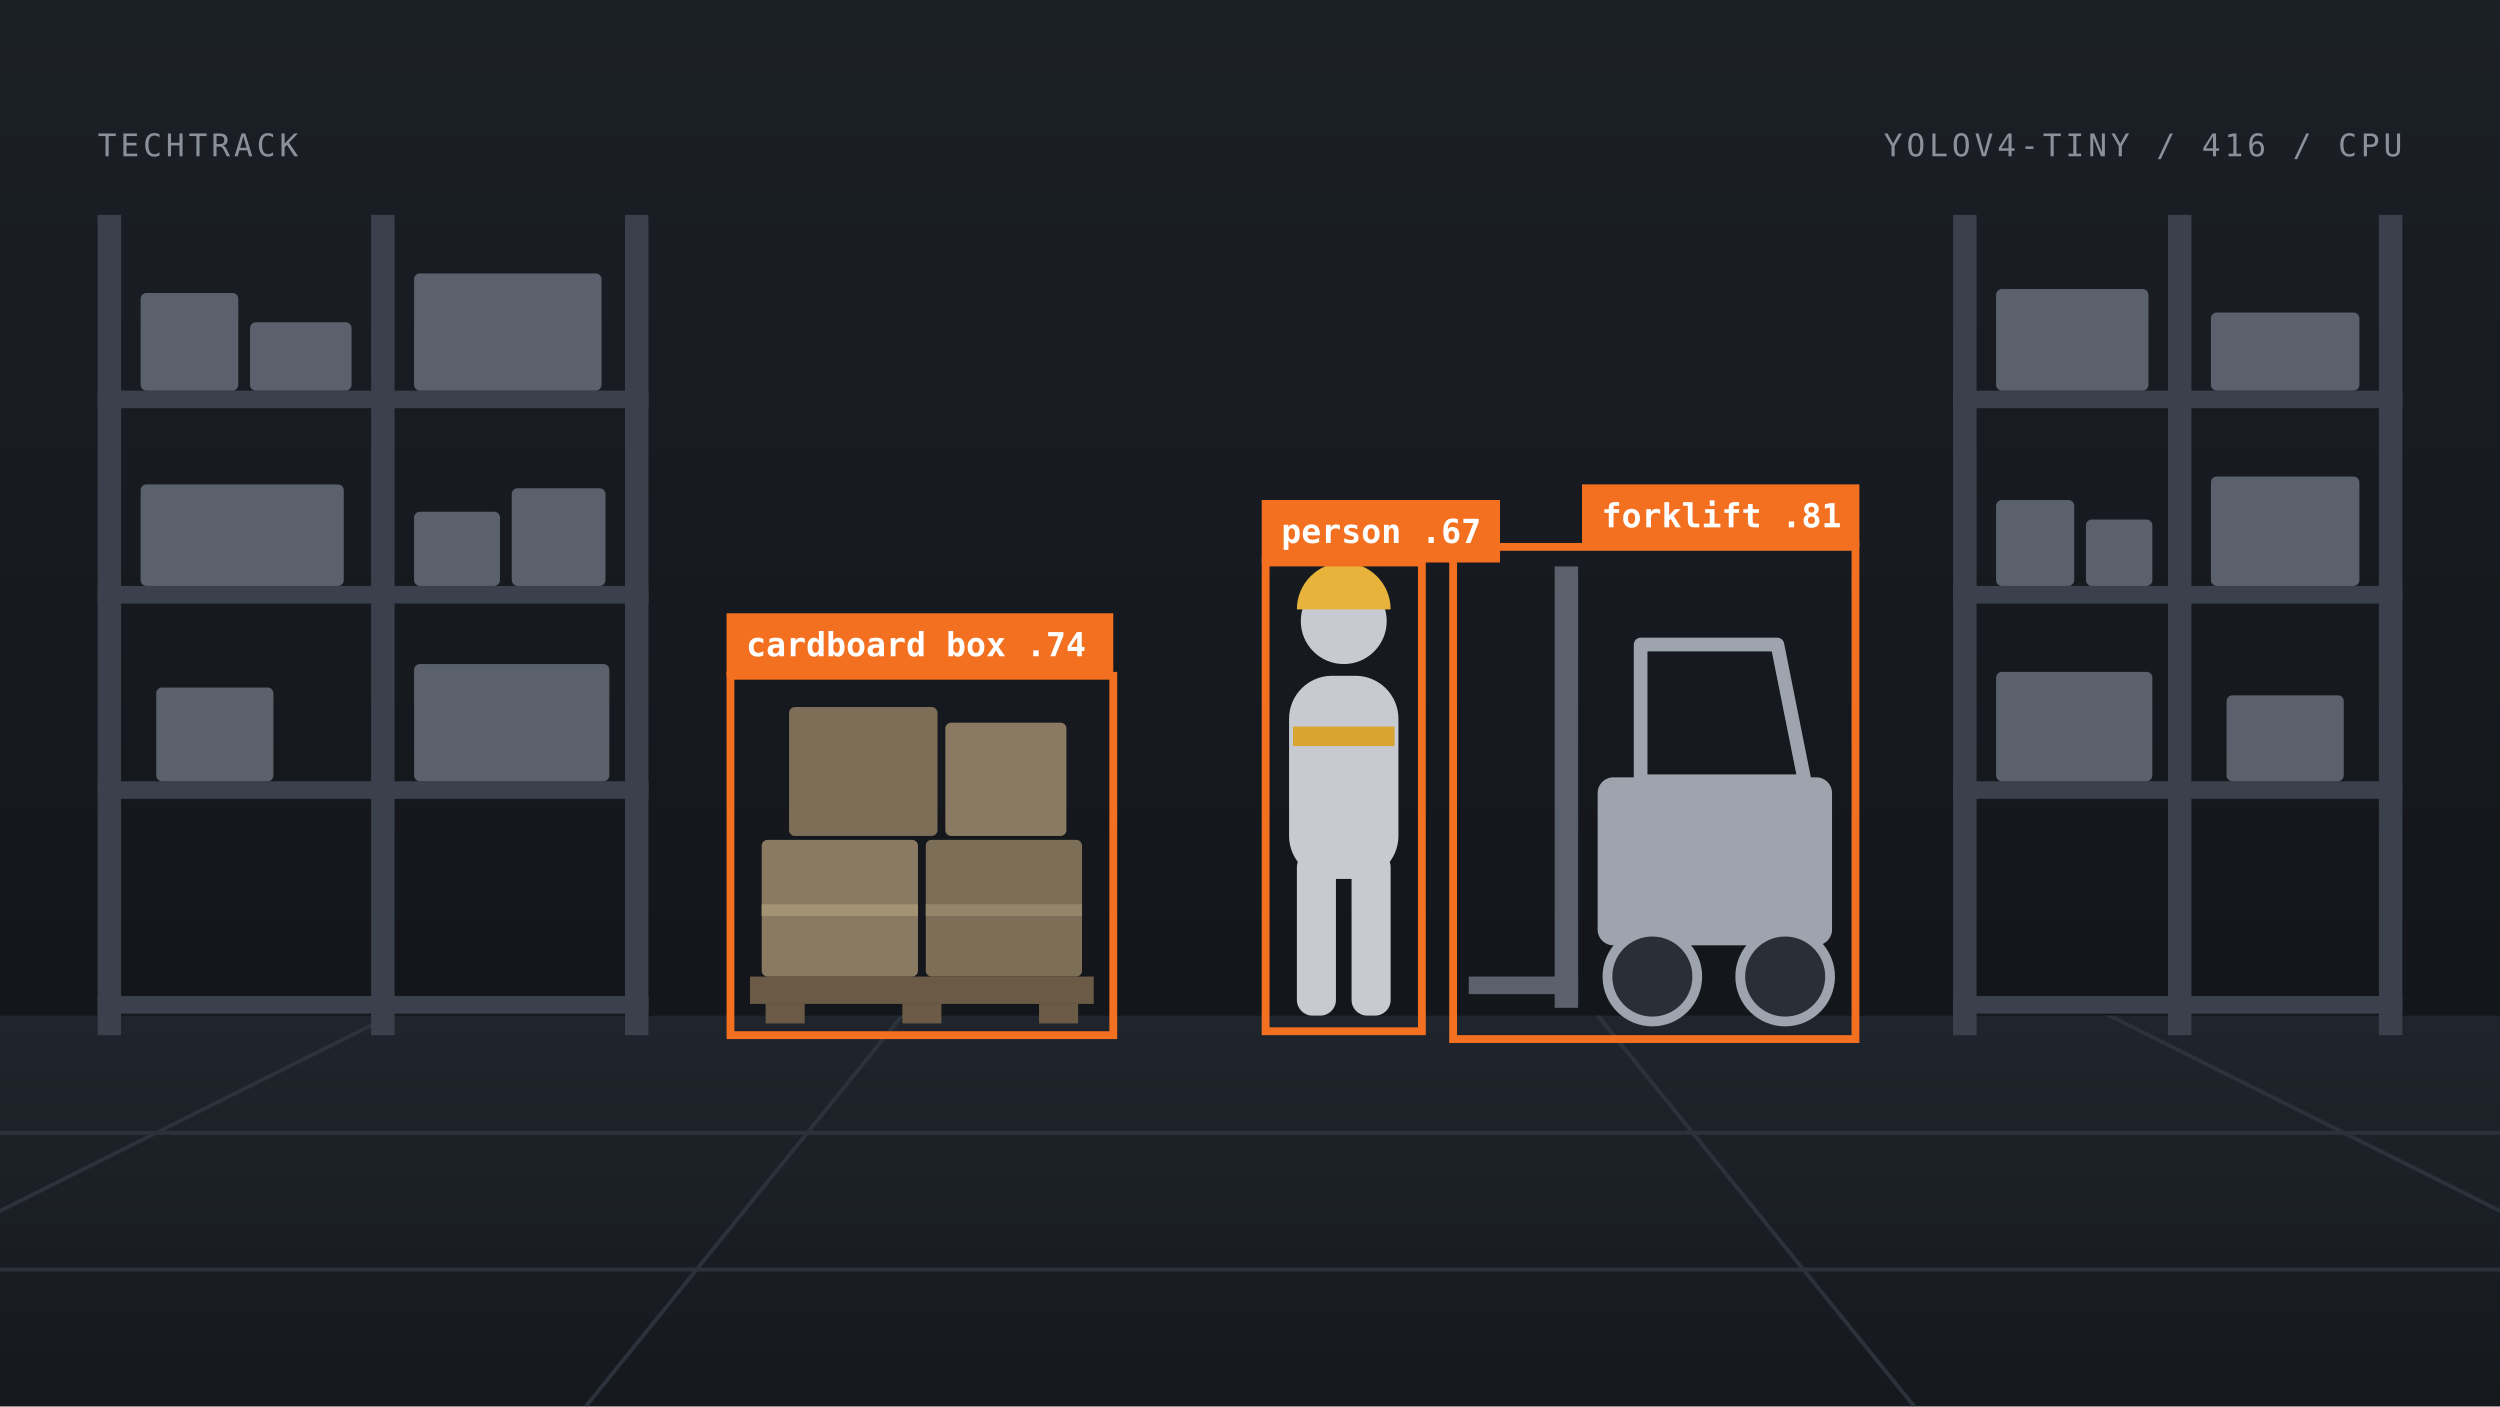
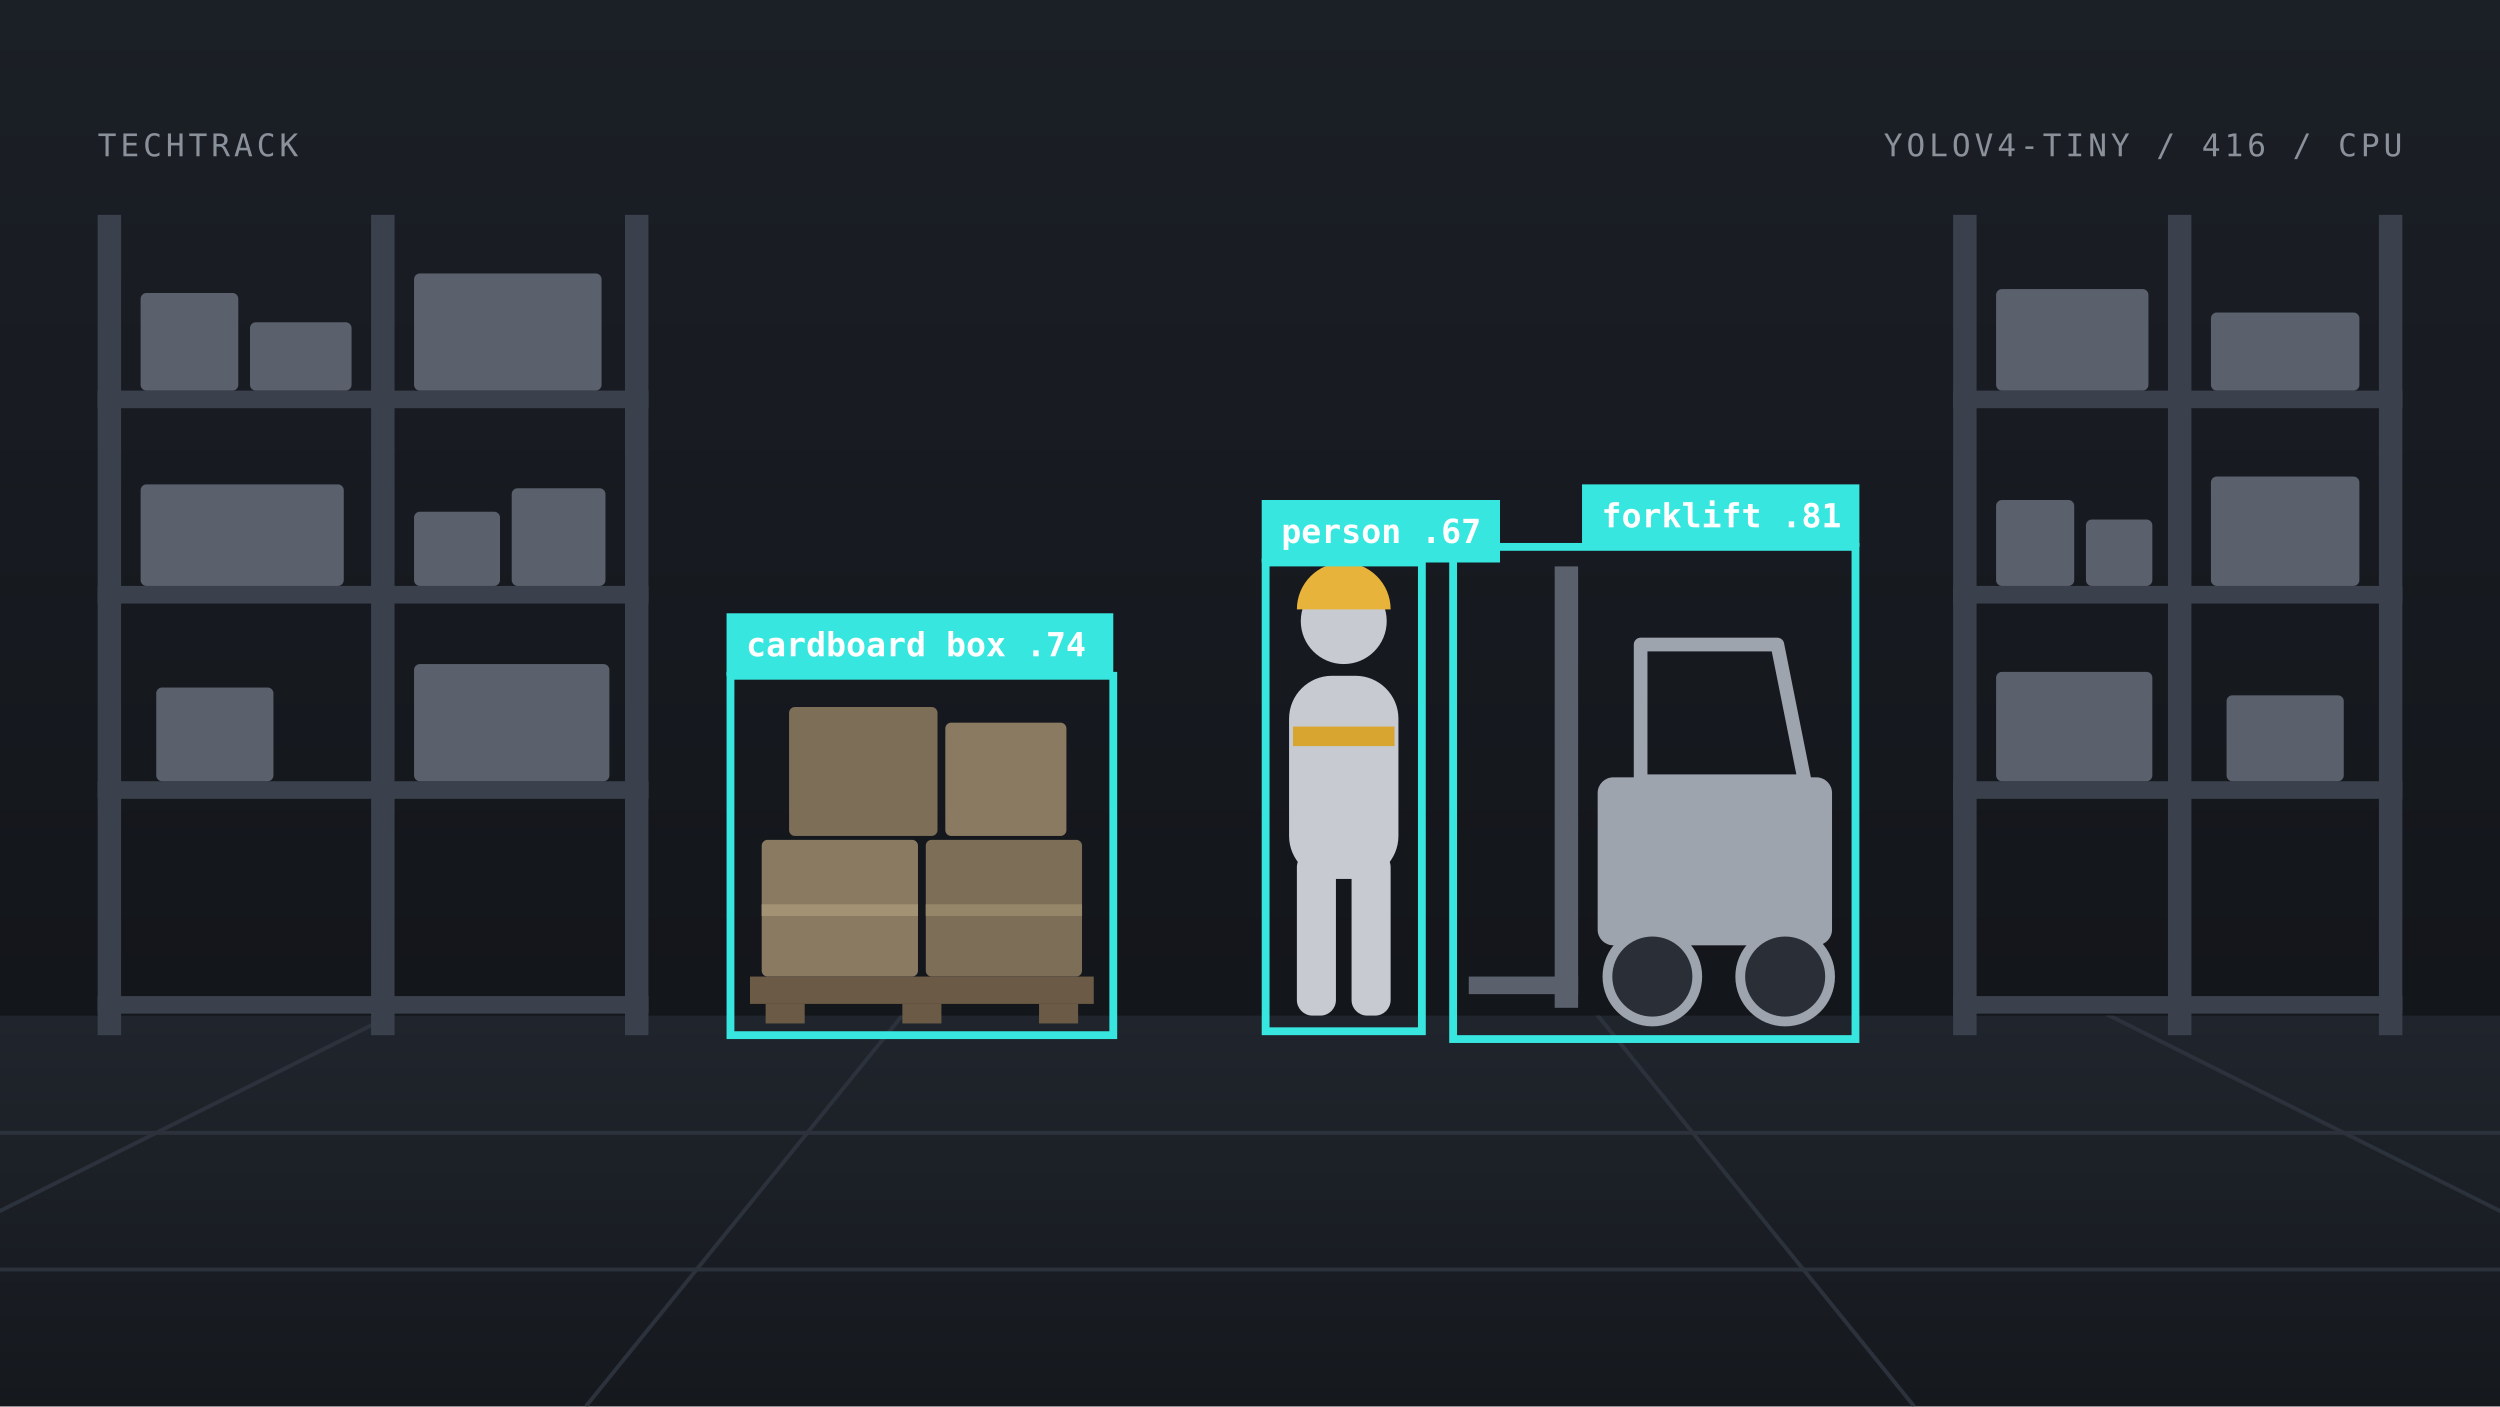
<svg xmlns="http://www.w3.org/2000/svg" viewBox="0 0 1280 720" role="img" aria-labelledby="t">
  <defs>
    <linearGradient id="bg" x1="0" y1="0" x2="0" y2="1">
      <stop offset="0" stop-color="#1b1f26" />
      <stop offset="1" stop-color="#101216" />
    </linearGradient>
    <clipPath id="fl">
      <rect x="0" y="520" width="1280" height="200" />
    </clipPath>
    <linearGradient id="floor" x1="0" y1="0" x2="0" y2="1">
      <stop offset="0" stop-color="#20252d" />
      <stop offset="1" stop-color="#15181d" />
    </linearGradient>
  </defs>
  <rect width="1280" height="720" fill="url(#bg)" />
  <polygon points="0,520 1280,520 1280,720 0,720" fill="url(#floor)" />
  <g stroke="#2c323c" stroke-width="2" clip-path="url(#fl)">
    <line x1="640" y1="300" x2="-200" y2="720" />
    <line x1="640" y1="300" x2="300" y2="720" />
    <line x1="640" y1="300" x2="980" y2="720" />
    <line x1="640" y1="300" x2="1480" y2="720" />
    <line x1="0" y1="580" x2="1280" y2="580" />
    <line x1="0" y1="650" x2="1280" y2="650" />
  </g>
  <g fill="#3a414c">
    <rect x="50" y="110" width="12" height="420" />
    <rect x="190" y="110" width="12" height="420" />
    <rect x="320" y="110" width="12" height="420" />
    <rect x="50" y="200" width="282" height="9" />
    <rect x="50" y="300" width="282" height="9" />
    <rect x="50" y="400" width="282" height="9" />
    <rect x="50" y="510" width="282" height="9" />
  </g>
  <g fill="#5a616c">
    <rect x="72" y="150" width="50" height="50" rx="3" />
    <rect x="128" y="165" width="52" height="35" rx="3" />
    <rect x="212" y="140" width="96" height="60" rx="3" />
    <rect x="72" y="248" width="104" height="52" rx="3" />
    <rect x="212" y="262" width="44" height="38" rx="3" />
    <rect x="262" y="250" width="48" height="50" rx="3" />
    <rect x="80" y="352" width="60" height="48" rx="3" />
    <rect x="212" y="340" width="100" height="60" rx="3" />
  </g>
  <g fill="#3a414c">
    <rect x="1000" y="110" width="12" height="420" />
    <rect x="1110" y="110" width="12" height="420" />
    <rect x="1218" y="110" width="12" height="420" />
    <rect x="1000" y="200" width="230" height="9" />
    <rect x="1000" y="300" width="230" height="9" />
    <rect x="1000" y="400" width="230" height="9" />
    <rect x="1000" y="510" width="230" height="9" />
  </g>
  <g fill="#5a616c">
    <rect x="1022" y="148" width="78" height="52" rx="3" />
    <rect x="1132" y="160" width="76" height="40" rx="3" />
    <rect x="1022" y="256" width="40" height="44" rx="3" />
    <rect x="1068" y="266" width="34" height="34" rx="3" />
    <rect x="1132" y="244" width="76" height="56" rx="3" />
    <rect x="1022" y="344" width="80" height="56" rx="3" />
    <rect x="1140" y="356" width="60" height="44" rx="3" />
  </g>
  <g>
    <rect x="384" y="500" width="176" height="14" fill="#6b5a45" />
    <rect x="392" y="514" width="20" height="10" fill="#6b5a45" />
    <rect x="462" y="514" width="20" height="10" fill="#6b5a45" />
    <rect x="532" y="514" width="20" height="10" fill="#6b5a45" />
    <rect x="390" y="430" width="80" height="70" rx="3" fill="#8a7a62" />
    <rect x="474" y="430" width="80" height="70" rx="3" fill="#7d6e58" />
    <rect x="404" y="362" width="76" height="66" rx="3" fill="#7d6e58" />
    <rect x="484" y="370" width="62" height="58" rx="3" fill="#8a7a62" />
    <rect x="390" y="463" width="80" height="6" fill="#a39274" />
    <rect x="474" y="463" width="80" height="6" fill="#968669" />
  </g>
  <g fill="#c7cad1">
    <circle cx="688" cy="318" r="22" />
    <path d="M664 312 a24 24 0 0 1 48 0 z" fill="#e8b33a" />
    <rect x="660" y="346" width="56" height="104" rx="22" />
    <rect x="664" y="436" width="20" height="84" rx="8" />
    <rect x="692" y="436" width="20" height="84" rx="8" />
    <rect x="662" y="372" width="52" height="10" fill="#d9a531" />
  </g>
  <g>
    <rect x="796" y="290" width="12" height="226" fill="#5a616c" />
    <rect x="752" y="500" width="56" height="9" fill="#5a616c" />
    <path d="M840 330 h70 l14 70 h-84 z" fill="none" stroke="#9ea4ad" stroke-width="7" stroke-linejoin="round" />
    <rect x="818" y="398" width="120" height="86" rx="8" fill="#9ea4ad" />
    <circle cx="846" cy="500" r="23" fill="#2a2f37" stroke="#9ea4ad" stroke-width="5" />
    <circle cx="914" cy="500" r="23" fill="#2a2f37" stroke="#9ea4ad" stroke-width="5" />
  </g>
-   <g fill="none" stroke="#f37021" stroke-width="4">
+   <g fill="none" stroke="#38e6e0" stroke-width="4">
    <rect x="374" y="346" width="196" height="184" />
    <rect x="648" y="288" width="80" height="240" />
    <rect x="744" y="280" width="206" height="252" />
  </g>
  <g font-family="ui-monospace, Menlo, Consolas, monospace" font-size="17" font-weight="700" fill="#ffffff">
-     <rect x="372" y="314" width="198" height="32" fill="#f37021" />
+     <rect x="372" y="314" width="198" height="32" fill="#38e6e0" />
    <text x="382" y="336">cardboard box .74</text>
-     <rect x="646" y="256" width="122" height="32" fill="#f37021" />
+     <rect x="646" y="256" width="122" height="32" fill="#38e6e0" />
    <text x="656" y="278">person .67</text>
-     <rect x="810" y="248" width="142" height="32" fill="#f37021" />
+     <rect x="810" y="248" width="142" height="32" fill="#38e6e0" />
    <text x="820" y="270">forklift .81</text>
  </g>
  <g font-family="ui-monospace, Menlo, Consolas, monospace" font-size="16" fill="#8b919a" letter-spacing="2">
    <text x="50" y="80">TECHTRACK</text>
    <text x="1230" y="80" text-anchor="end">YOLOV4-TINY / 416 / CPU</text>
  </g>
</svg>
